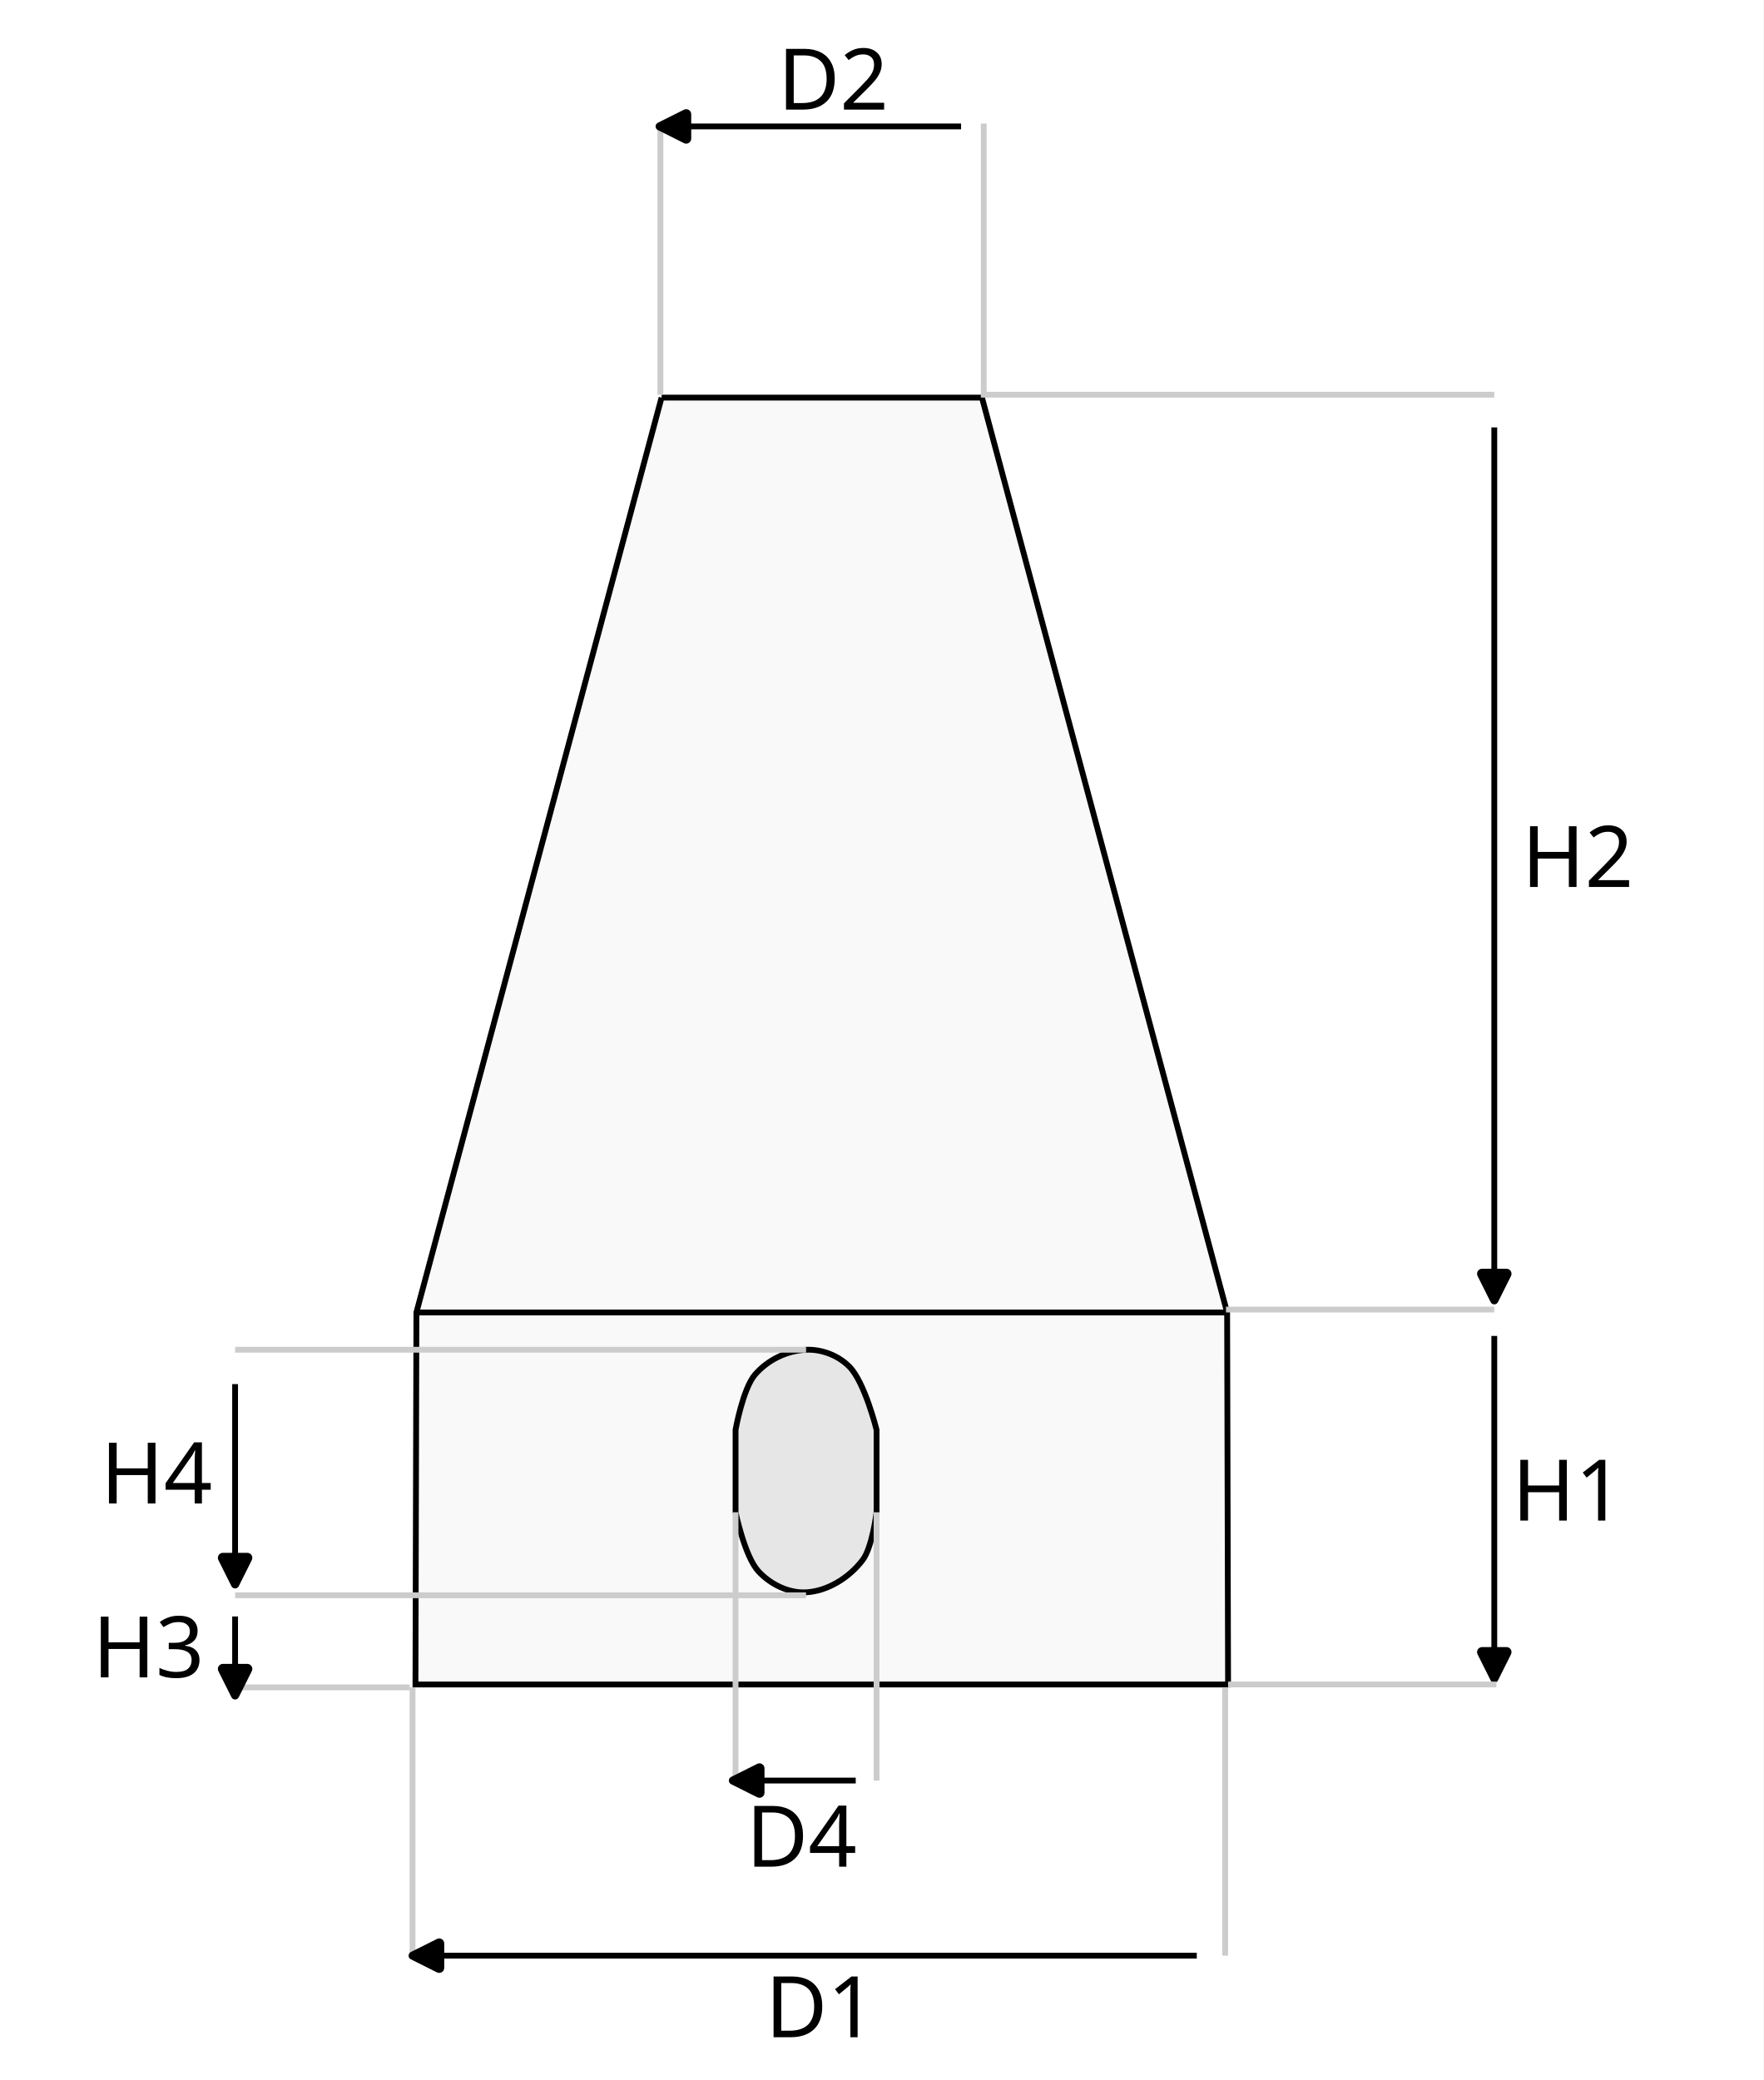
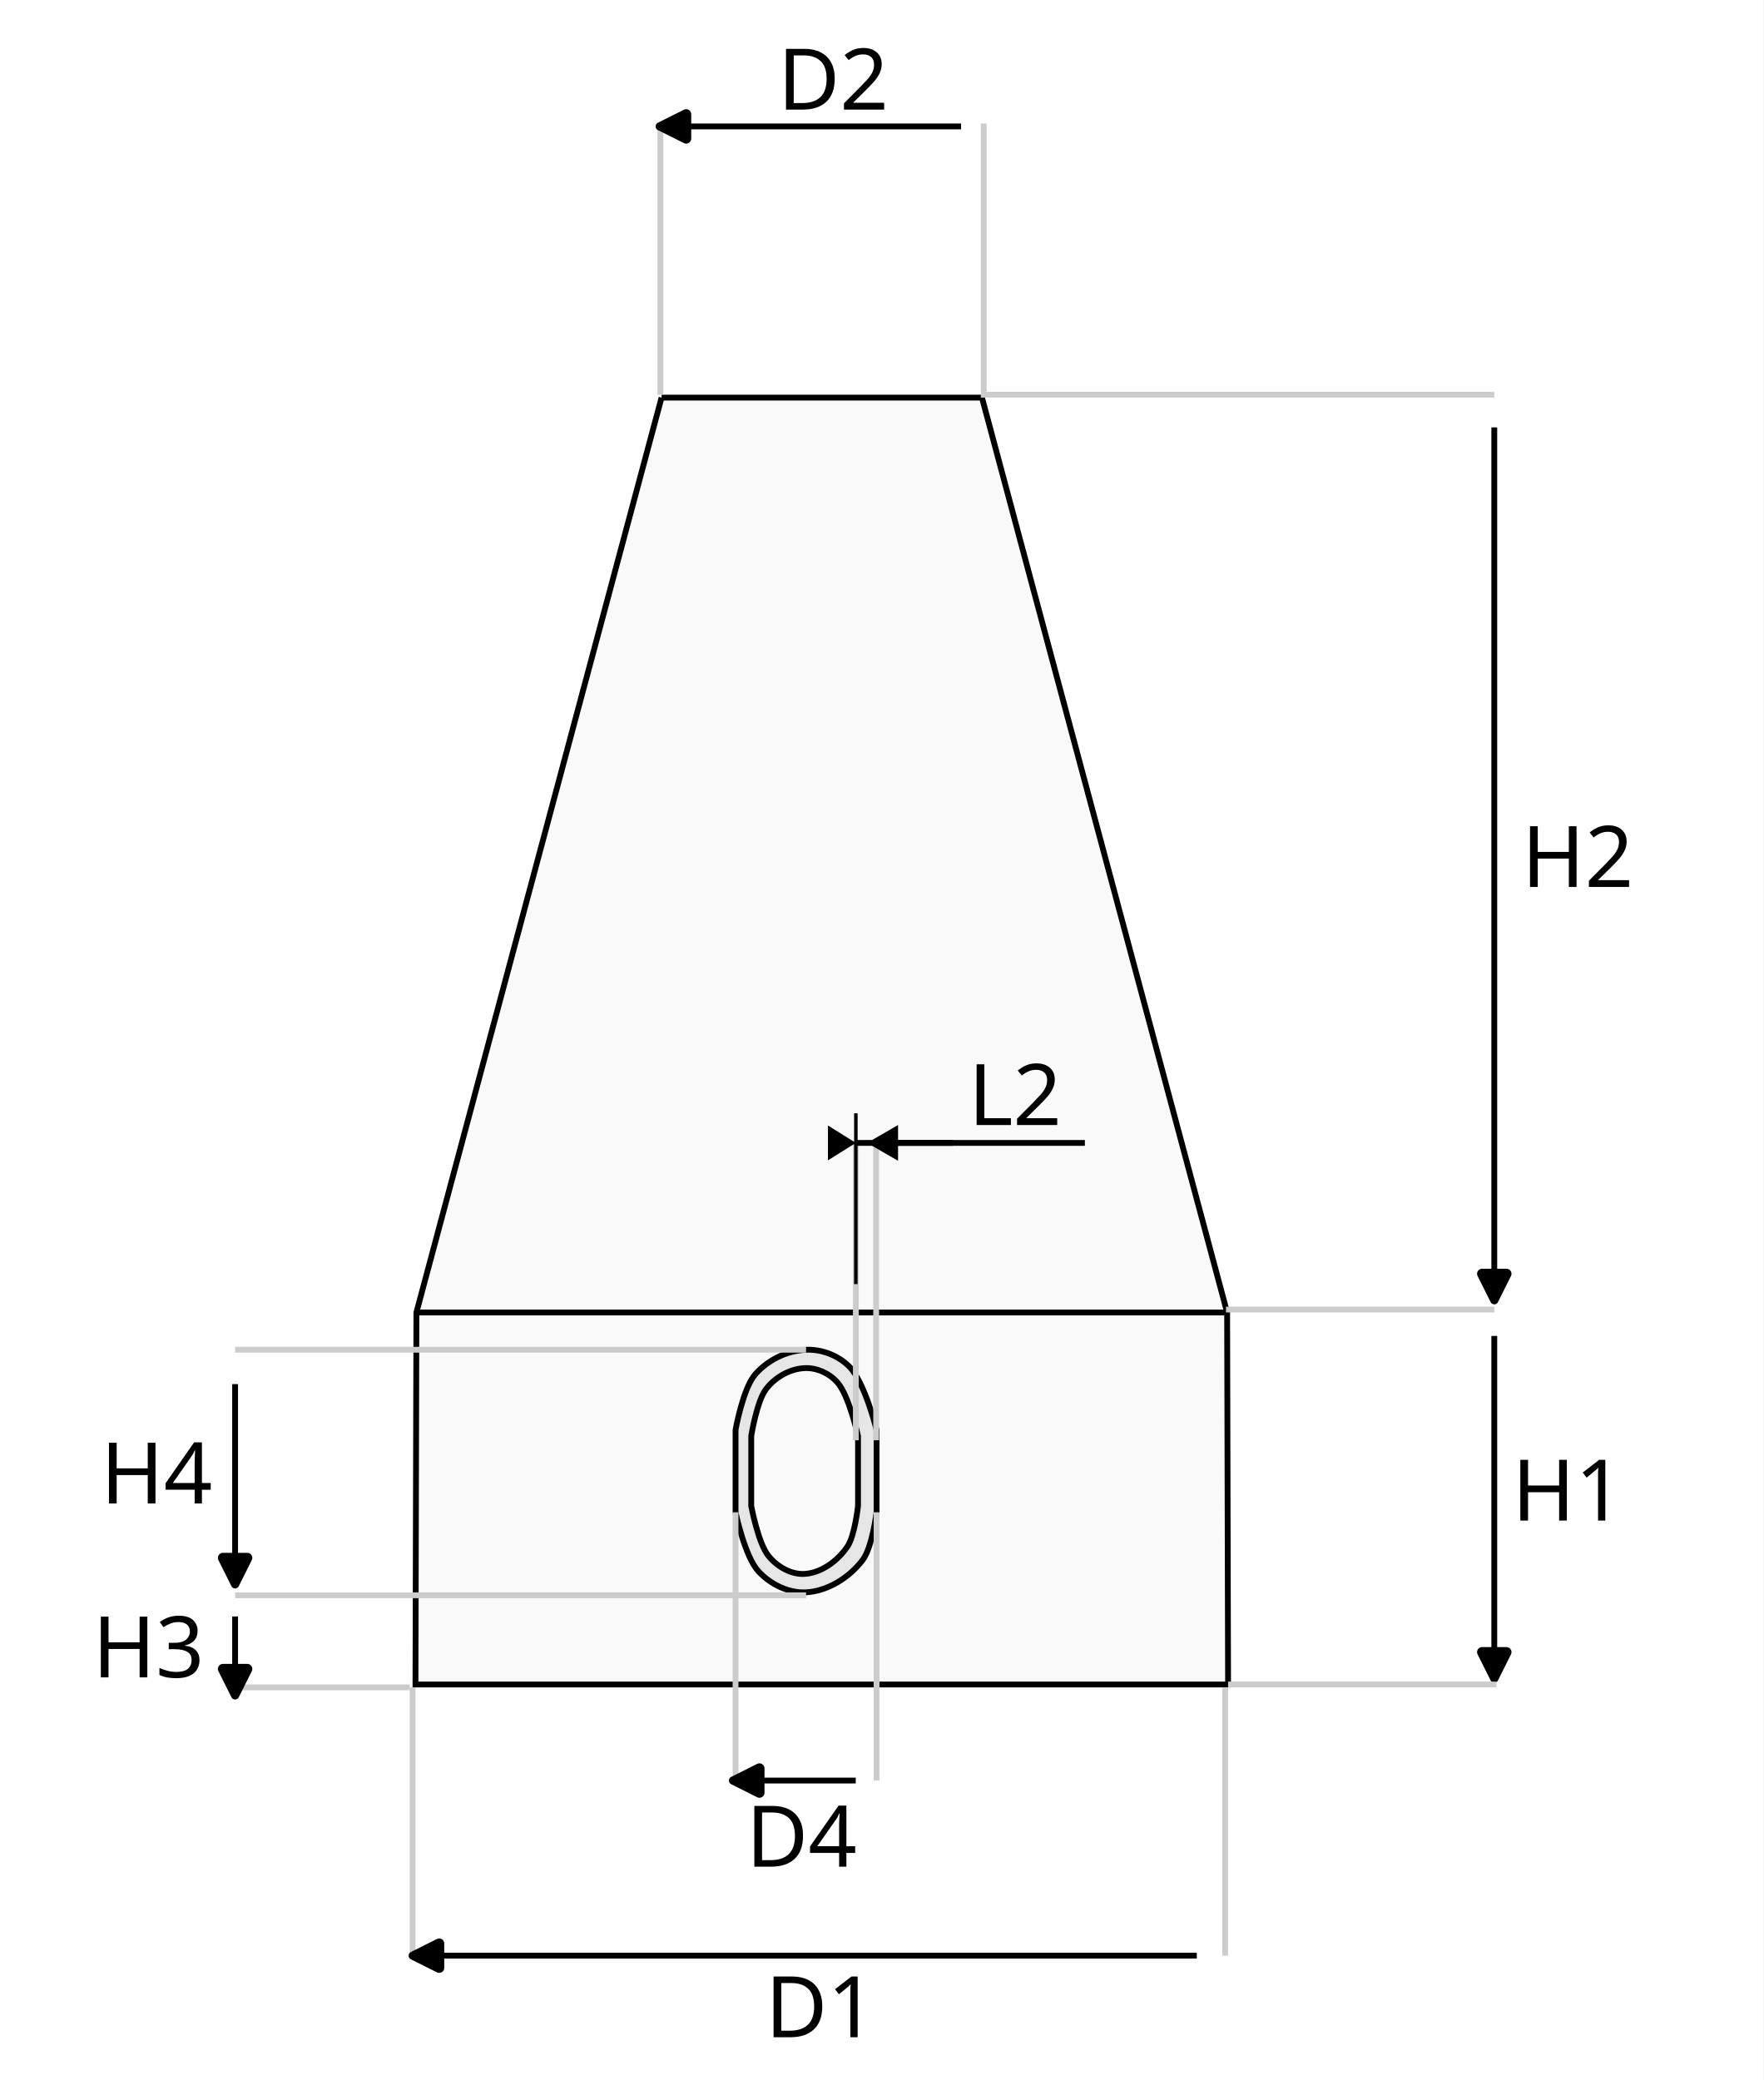
<svg xmlns="http://www.w3.org/2000/svg" width="303.961" height="358.563" viewBox="0 0 80.423 94.87">
  <defs>
+     <marker id="p" markerHeight="1" markerWidth="1" orient="auto-start-reverse" preserveAspectRatio="xMidYMid" refX="0" refY="0" style="overflow:visible" viewBox="0 0 1 1">
+       <path d="m5.77 0-8.65 5V-5Z" style="fill:context-stroke;fill-rule:evenodd;stroke:context-stroke;stroke-width:1pt" transform="scale(.5)" />
+     </marker>
+     <marker id="o" markerHeight="1" markerWidth="1" orient="auto" preserveAspectRatio="xMidYMid" refX="0" refY="0" style="overflow:visible" viewBox="0 0 1 1">
+       <path d="M0-24" />
+       <path d="m0 0-8 5V-5Z" style="fill:context-stroke;fill-rule:evenodd;stroke:none" transform="scale(.6)" />
+       <path d="M0-8v48" style="fill:none;stroke:context-stroke;stroke-width:1;stroke-linecap:square" transform="scale(.6)" />
+     </marker>
    <marker id="a" markerHeight="1" markerWidth="1" orient="auto-start-reverse" preserveAspectRatio="xMidYMid" refX="0" refY="0" style="overflow:visible" viewBox="0 0 1 1">
      <path d="M-.211-4.106 6.21-.894a1 1 90 0 1 0 1.788L-.21 4.106A1.236 1.236 31.717 0 1-2 3v-6A1.236 1.236 148.283 0 1-.211-4.106z" style="fill:context-stroke;fill-rule:evenodd;stroke:none" transform="scale(.7)" />
    </marker>
    <marker id="b" markerHeight="1" markerWidth="1" orient="auto-start-reverse" preserveAspectRatio="xMidYMid" refX="0" refY="0" style="overflow:visible" viewBox="0 0 1 1">
      <path d="M-.211-4.106 6.21-.894a1 1 90 0 1 0 1.788L-.21 4.106A1.236 1.236 31.717 0 1-2 3v-6A1.236 1.236 148.283 0 1-.211-4.106z" style="fill:context-stroke;fill-rule:evenodd;stroke:none" transform="scale(.7)" />
    </marker>
    <marker id="e" markerHeight="1" markerWidth="1" orient="auto-start-reverse" preserveAspectRatio="xMidYMid" refX="0" refY="0" style="overflow:visible" viewBox="0 0 1 1">
      <path d="M-.211-4.106 6.21-.894a1 1 90 0 1 0 1.788L-.21 4.106A1.236 1.236 31.717 0 1-2 3v-6A1.236 1.236 148.283 0 1-.211-4.106z" style="fill:context-stroke;fill-rule:evenodd;stroke:none" transform="scale(.7)" />
    </marker>
    <marker id="g" markerHeight="1" markerWidth="1" orient="auto-start-reverse" preserveAspectRatio="xMidYMid" refX="0" refY="0" style="overflow:visible" viewBox="0 0 1 1">
      <path d="M-.211-4.106 6.21-.894a1 1 90 0 1 0 1.788L-.21 4.106A1.236 1.236 31.717 0 1-2 3v-6A1.236 1.236 148.283 0 1-.211-4.106z" style="fill:context-stroke;fill-rule:evenodd;stroke:none" transform="scale(.7)" />
    </marker>
    <marker id="i" markerHeight="1" markerWidth="1" orient="auto-start-reverse" preserveAspectRatio="xMidYMid" refX="0" refY="0" style="overflow:visible" viewBox="0 0 1 1">
      <path d="M-.211-4.106 6.21-.894a1 1 90 0 1 0 1.788L-.21 4.106A1.236 1.236 31.717 0 1-2 3v-6A1.236 1.236 148.283 0 1-.211-4.106z" style="fill:context-stroke;fill-rule:evenodd;stroke:none" transform="scale(.7)" />
    </marker>
    <marker id="j" markerHeight="1" markerWidth="1" orient="auto-start-reverse" preserveAspectRatio="xMidYMid" refX="0" refY="0" style="overflow:visible" viewBox="0 0 1 1">
      <path d="M-.211-4.106 6.21-.894a1 1 90 0 1 0 1.788L-.21 4.106A1.236 1.236 31.717 0 1-2 3v-6A1.236 1.236 148.283 0 1-.211-4.106z" style="fill:context-stroke;fill-rule:evenodd;stroke:none" transform="scale(.7)" />
    </marker>
    <marker id="k" markerHeight="1" markerWidth="1" orient="auto-start-reverse" preserveAspectRatio="xMidYMid" refX="0" refY="0" style="overflow:visible" viewBox="0 0 1 1">
      <path d="M-.211-4.106 6.21-.894a1 1 90 0 1 0 1.788L-.21 4.106A1.236 1.236 31.717 0 1-2 3v-6A1.236 1.236 148.283 0 1-.211-4.106z" style="fill:context-stroke;fill-rule:evenodd;stroke:none" transform="scale(.7)" />
    </marker>
+     <path id="q" d="M280.182 884.82h40.668v26.089h-40.668z" />
    <path id="n" d="M16.065 934.697H53.53v22.096H16.065z" />
    <path id="m" d="M33.099 733.441H70.11v28.18H33.099z" />
    <path id="l" d="M25.879 893.84H58.11v22.823H25.879z" />
    <path id="c" d="M407.767 207.254h46.965v45.65h-46.965z" />
    <path id="d" d="M433.159 296.914h48.267v45.717h-48.267z" />
    <path id="f" d="M348.786 275.767h64.579v35.919h-64.579z" />
    <path id="h" d="M359.141 358.886h76.62v27.985h-76.62z" />
  </defs>
  <path d="M12.137 151.16h80.159v94.605H12.137z" style="fill:#fff;stroke:#fff;stroke-width:.265;stroke-dasharray:none;stroke-dashoffset:0" transform="translate(-12.005 -151.028)" />
  <path d="M42.177 169.163h14.612L67.97 210.89l.043 16.968h-37.06l.043-16.968 11.18-41.727" style="fill:#f9f9f9;stroke:#000;stroke-width:.265px;stroke-linecap:butt;stroke-linejoin:miter;stroke-opacity:1" transform="translate(-12.005 -151.028)" />
  <path d="M30.996 210.89H67.97" style="fill:none;stroke:#000;stroke-width:.265px;stroke-linecap:butt;stroke-linejoin:miter;stroke-opacity:1" transform="translate(-12.005 -151.028)" />
  <path d="M67.918 210.758h12.236" style="fill:#ccc;stroke:#ccc;stroke-width:.265px;stroke-linecap:butt;stroke-linejoin:miter;stroke-opacity:1" transform="translate(-12.005 -151.028)" />
  <path d="M56.737 169.03h23.417" style="fill:#ccc;stroke:#ccc;stroke-width:.265px;stroke-linecap:butt;stroke-linejoin:miter;stroke-opacity:1" transform="translate(-12.005 -151.028)" />
  <path d="M80.154 226.523v-14.562" style="fill:none;stroke:#000;stroke-width:.265px;stroke-linecap:butt;stroke-linejoin:miter;stroke-opacity:1;marker-start:url(#a);marker-end:url(#RoundedArrow-9-2)" transform="translate(-12.005 -151.028)" />
  <path d="M80.154 209.267v-38.745" style="fill:none;stroke:#000;stroke-width:.265px;stroke-linecap:butt;stroke-linejoin:miter;stroke-opacity:1;marker-start:url(#b);marker-end:url(#RoundedArrow-9-3-6)" transform="translate(-12.005 -151.028)" />
  <text xml:space="preserve" style="font-size:14.667px;line-height:1.25;font-family:sans-serif;white-space:pre;shape-inside:url(#c);display:inline" transform="matrix(.26458 0 0 .26458 -38.927 11.086)">
    <tspan x="407.768" y="220.231">H1</tspan>
  </text>
  <text xml:space="preserve" style="font-size:14.667px;line-height:1.25;font-family:sans-serif;white-space:pre;shape-inside:url(#d);display:inline" transform="matrix(.26458 0 0 .26458 -45.201 -41.536)">
    <tspan x="433.158" y="309.891">H2</tspan>
  </text>
  <path d="M68.013 227.858H80.25M67.881 240.227V227.99M30.82 240.227V227.99" style="fill:#ccc;stroke:#ccc;stroke-width:.265px;stroke-linecap:butt;stroke-linejoin:miter;stroke-opacity:1" transform="translate(-12.005 -151.028)" />
  <path d="M31.894 240.227h34.692" style="fill:none;stroke:#000;stroke-width:.265px;stroke-linecap:butt;stroke-linejoin:miter;stroke-opacity:1;marker-start:url(#e);marker-end:url(#RoundedArrow-7)" transform="translate(-12.005 -151.028)" />
  <text xml:space="preserve" style="font-size:14.667px;line-height:1.25;font-family:sans-serif;white-space:pre;shape-inside:url(#f);display:inline" transform="matrix(.26458 0 0 .26458 -57.378 16.523)">
    <tspan x="348.785" y="288.744">D1</tspan>
  </text>
  <path d="M56.87 168.899v-12.237M42.124 169.03v-12.236" style="fill:#ccc;stroke:#ccc;stroke-width:.265px;stroke-linecap:butt;stroke-linejoin:miter;stroke-opacity:1" transform="translate(-12.005 -151.028)" />
  <path d="M43.158 156.794h12.678" style="fill:none;stroke:#000;stroke-width:.265px;stroke-linecap:butt;stroke-linejoin:miter;stroke-opacity:1;marker-start:url(#g);marker-end:url(#RoundedArrow-1-9)" transform="translate(-12.005 -151.028)" />
  <text xml:space="preserve" style="font-size:14.667px;line-height:1.25;font-family:sans-serif;white-space:pre;shape-inside:url(#h);display:inline" transform="matrix(.26458 0 0 .26458 -59.55 -93.389)">
    <tspan x="359.141" y="371.863">D2</tspan>
  </text>
  <path d="M51.982 216.244v3.759s-.194 1.598-.634 2.177c-.63.829-1.62 1.424-2.582 1.475-.777.042-1.613-.35-2.175-.962-.623-.678-1.04-2.69-1.04-2.69v-3.76s.333-1.876.892-2.525a3.334 3.334 0 0 1 2.323-1.127c.694-.03 1.45.244 1.97.766.708.708 1.246 2.887 1.246 2.887z" style="fill:#e6e6e6;stroke:#000;stroke-width:.265px;stroke-linecap:butt;stroke-linejoin:miter;stroke-opacity:1" transform="translate(-12.005 -151.028)" />
+   <path d="M51.136 216.527v3.19s-.147 1.355-.48 1.846c-.477.703-1.226 1.208-1.955 1.252-.589.035-1.222-.298-1.647-.817-.471-.575-.788-2.282-.788-2.282v-3.189s.253-1.592.676-2.142c.446-.58 1.122-.926 1.759-.956.525-.025 1.098.207 1.492.65.536.6.943 2.448.943 2.448z" style="fill:#f9f9f9;stroke:#000;stroke-width:.265px;stroke-linecap:butt;stroke-linejoin:miter;stroke-opacity:1" transform="translate(-12.005 -151.028)" />
  <path d="M22.727 227.99h7.96M22.727 223.79h26.04M22.727 212.59h26.04M45.55 232.24v-12.237M51.982 232.24v-12.237" style="fill:#ccc;stroke:#ccc;stroke-width:.265px;stroke-linecap:butt;stroke-linejoin:miter;stroke-opacity:1" transform="translate(-12.005 -151.028)" />
  <path d="M46.5 232.24h4.532" style="fill:none;stroke:#000;stroke-width:.265px;stroke-linecap:butt;stroke-linejoin:miter;stroke-opacity:1;marker-start:url(#i);marker-end:url(#RoundedArrow-7-9)" transform="translate(-12.005 -151.028)" />
  <path d="M22.727 222.224v-8.066" style="fill:none;stroke:#000;stroke-width:.265px;stroke-linecap:butt;stroke-linejoin:miter;stroke-opacity:1;marker-start:url(#j);marker-end:url(#RoundedArrow-7-9-3)" transform="translate(-12.005 -151.028)" />
  <path d="M22.727 227.29v-2.534" style="fill:none;stroke:#000;stroke-width:.265px;stroke-linecap:butt;stroke-linejoin:miter;stroke-opacity:1;marker-start:url(#k);marker-end:url(#RoundedArrow-7-9-33)" transform="translate(-12.005 -151.028)" />
  <text xml:space="preserve" style="font-size:14.667px;line-height:1.25;font-family:sans-serif;white-space:pre;shape-inside:url(#l);display:inline" transform="matrix(.26458 0 0 .26458 -2.625 -163.42)">
    <tspan x="25.879" y="906.816">H3</tspan>
  </text>
  <text xml:space="preserve" style="font-size:14.667px;line-height:1.25;font-family:sans-serif;white-space:pre;shape-inside:url(#m);display:inline" transform="matrix(.26458 0 0 .26458 -4.164 -128.913)">
    <tspan x="33.098" y="746.418">H4</tspan>
  </text>
  <text xml:space="preserve" style="font-size:14.667px;line-height:1.25;font-family:sans-serif;white-space:pre;shape-inside:url(#n);display:inline" transform="matrix(.26458 0 0 .26458 29.777 -165.596)">
    <tspan x="16.064" y="947.674">D4</tspan>
  </text>
+   <path d="M51.963 216.72v-13.563M51.037 216.72v-13.563" style="fill:#ccc;stroke:#ccc;stroke-width:.265px;stroke-linecap:butt;stroke-linejoin:miter;stroke-opacity:1" transform="translate(-12.005 -151.028)" />
+   <path d="M51.037 203.157h10.445" style="fill:none;stroke:#000;stroke-width:.265px;stroke-linecap:butt;stroke-linejoin:miter;stroke-opacity:1;marker-start:url(#o)" transform="translate(-12.005 -151.028)" />
+   <path d="M52.492 203.157h2.976" style="fill:none;stroke:#000;stroke-width:.265px;stroke-linecap:butt;stroke-linejoin:miter;stroke-opacity:1;marker-start:url(#p)" transform="translate(-12.005 -151.028)" />
+   <text xml:space="preserve" style="font-size:14.667px;line-height:1.25;font-family:sans-serif;white-space:pre;shape-inside:url(#q);display:inline" transform="matrix(.26458 0 0 .26458 -29.966 -186.227)">
+     <tspan x="280.182" y="897.797">L2</tspan>
+   </text>
</svg>
